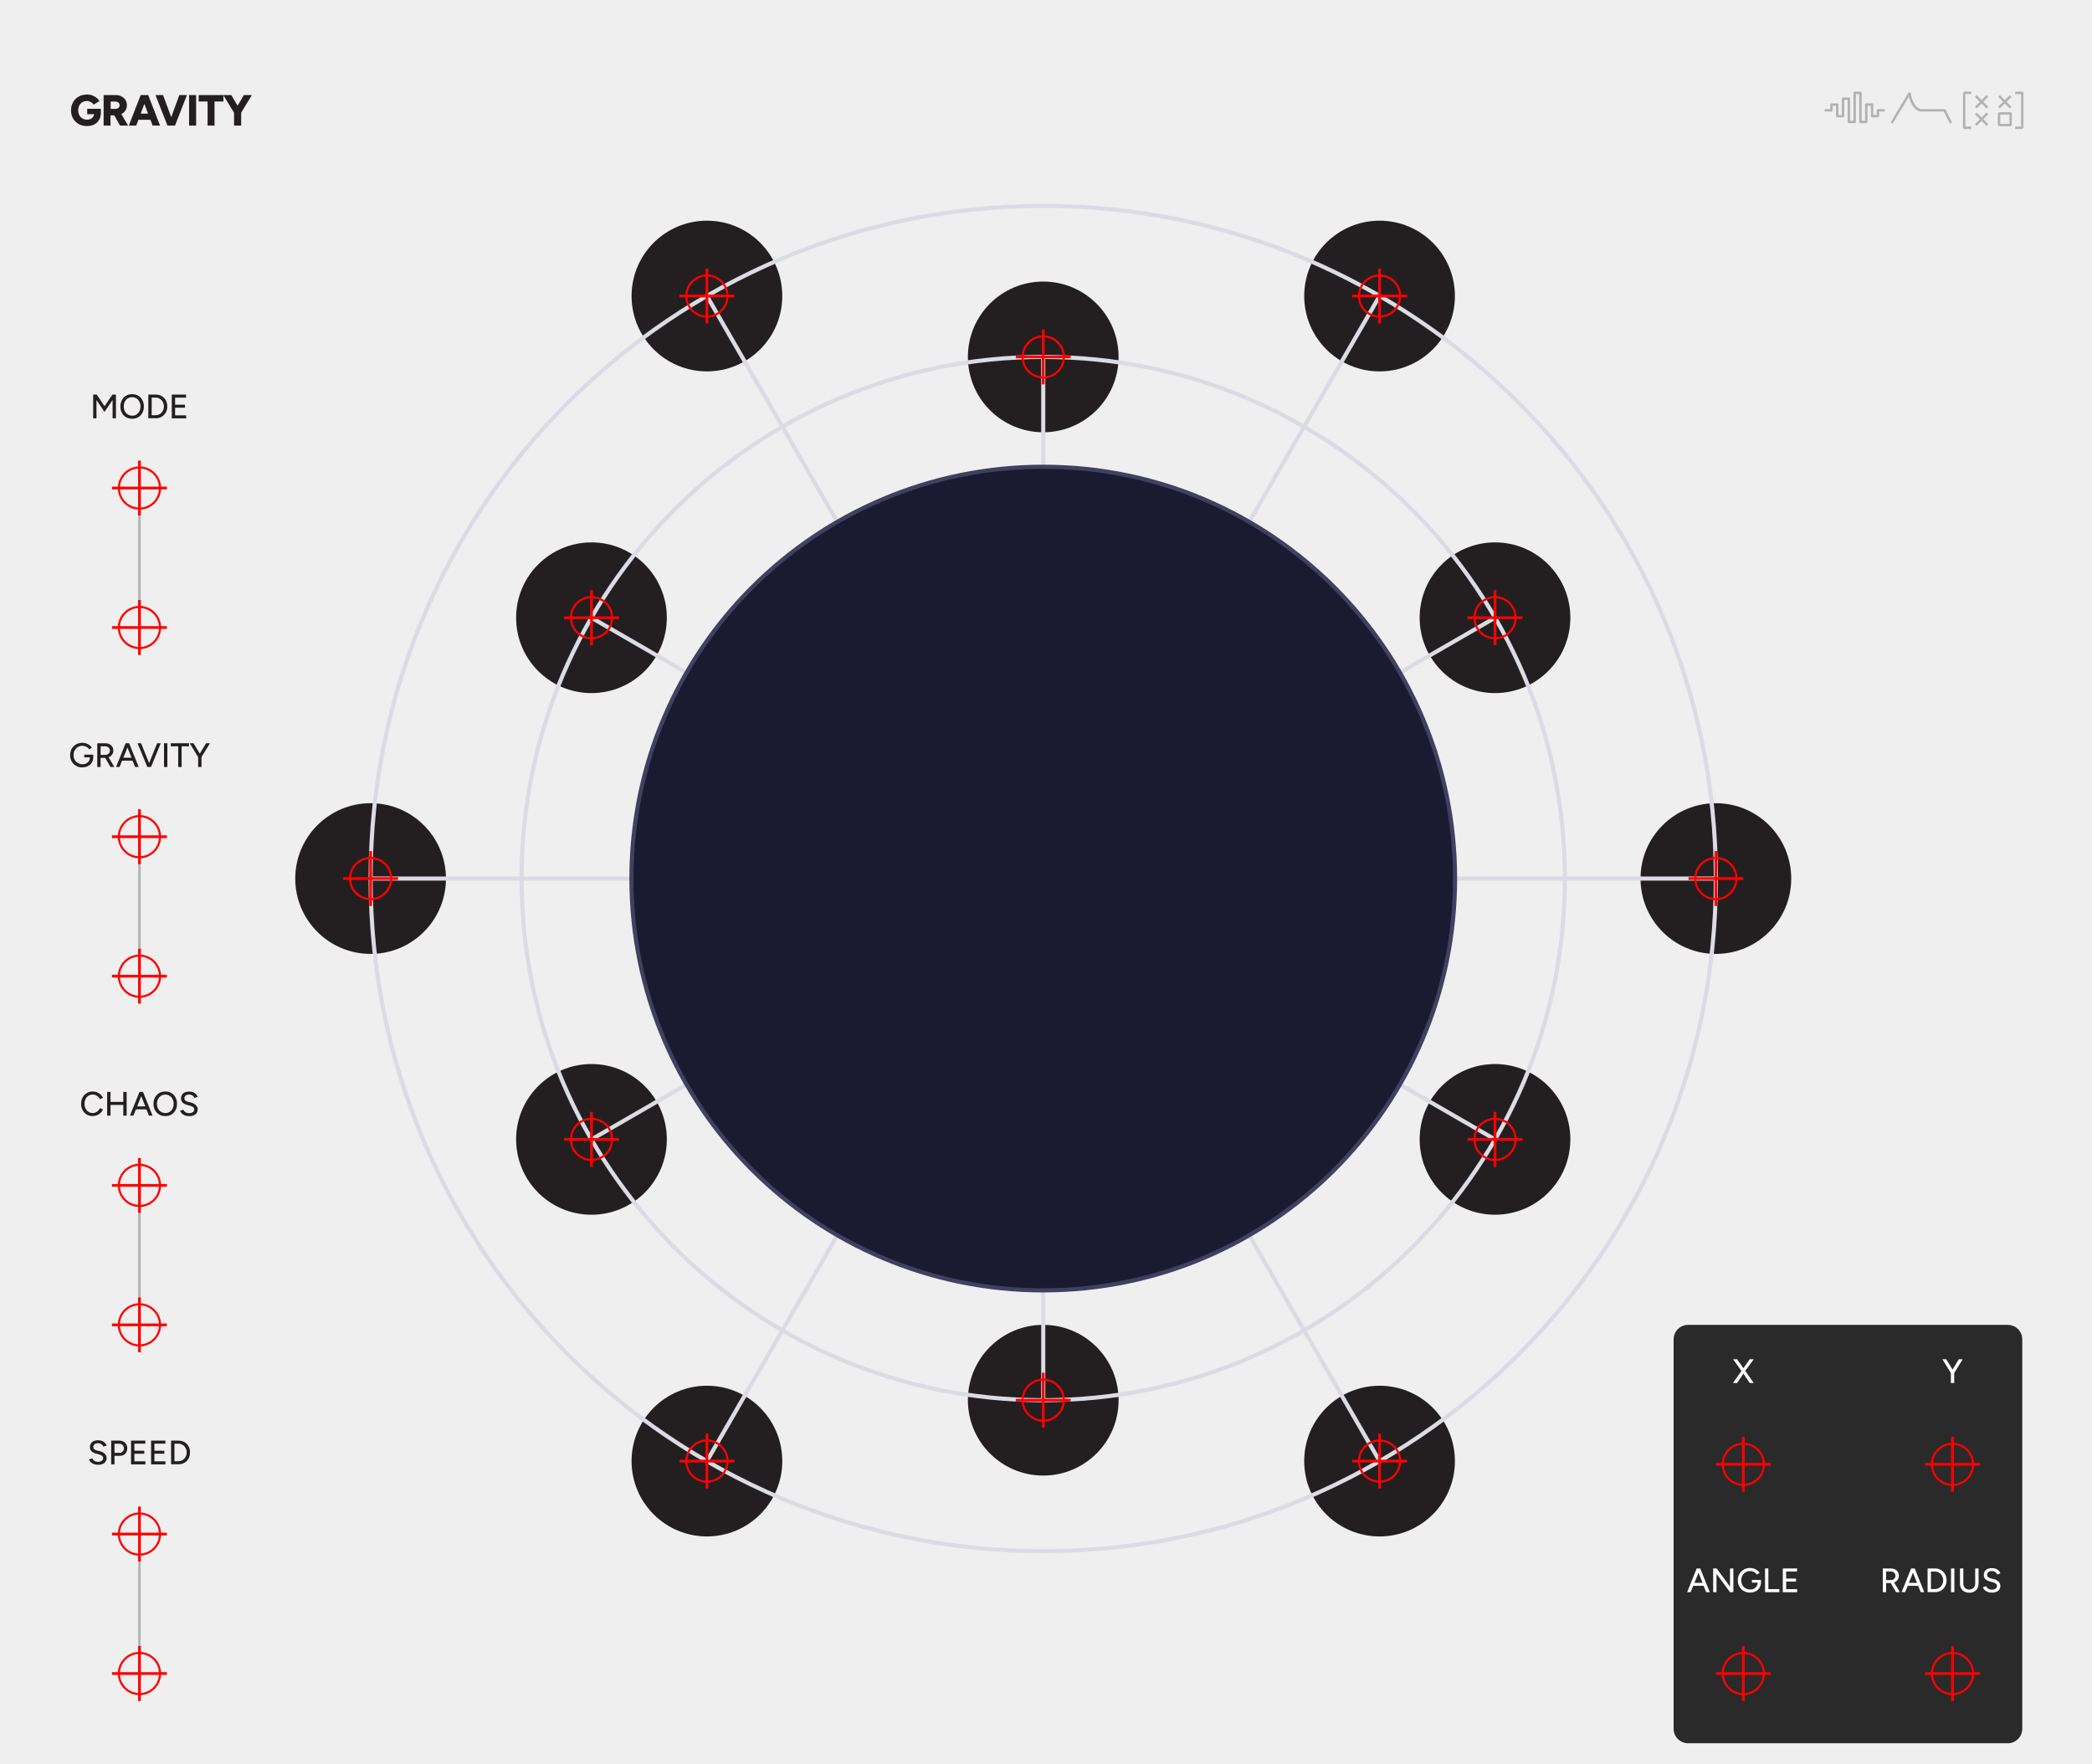
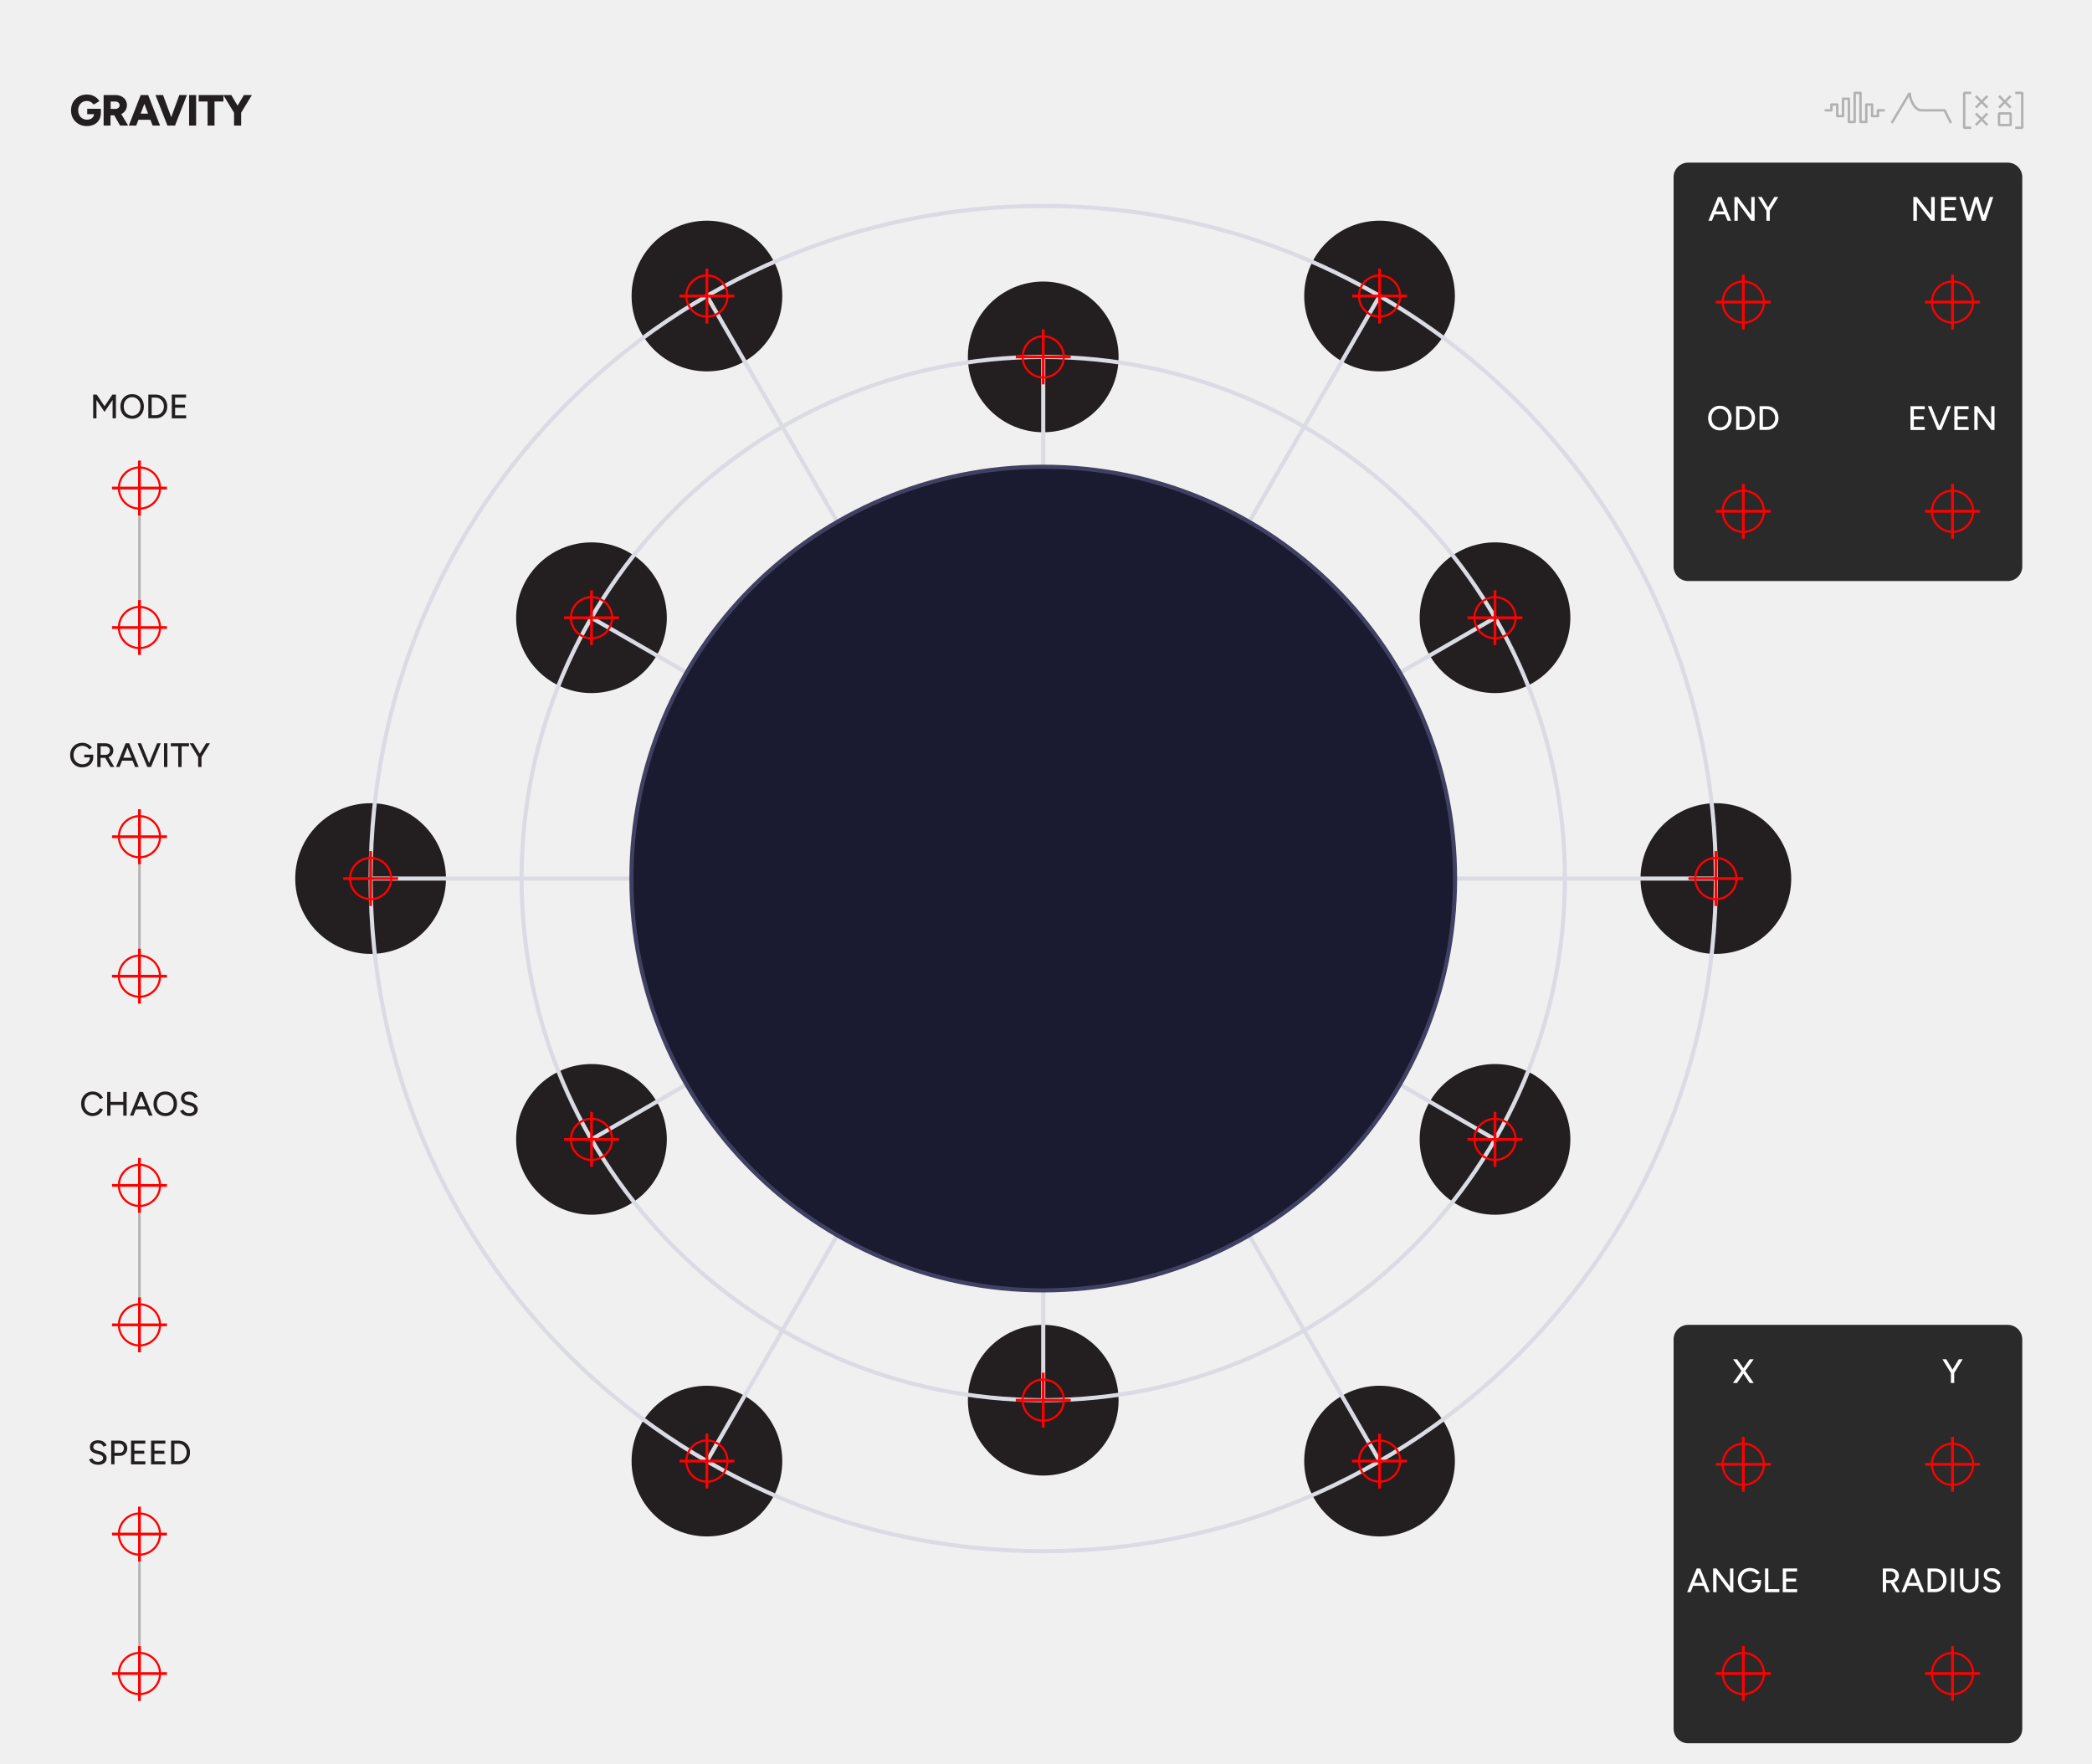
<svg xmlns="http://www.w3.org/2000/svg" width="152.4mm" height="128.5mm" viewBox="0 0 432 364.25">
-   <g id="Background">
-     <g id="Background-2" data-name="Background">
-       <rect y="0" width="432" height="364.25" fill="#efefef" />
-     </g>
-   </g>
  <g id="UI">
    <g>
      <path id="path12" d="M376.99,22.78h1.2v-1.2h1.2v2.4h1.2v-3.6h1.2v4.8h1.2v-6h1.2v6h1.2v-3.6h1.2v2.4h1.2v-1.2h1.2" fill="none" stroke="#b2b2b2" stroke-linecap="round" stroke-linejoin="round" stroke-width=".5" />
      <path id="path13" d="M390.76,25.18l3.6-6c0,1.31,1.01,3.6,2.4,3.6h4.8l1.2,2.4" fill="none" stroke="#b2b2b2" stroke-linecap="square" stroke-linejoin="bevel" stroke-width=".5" />
      <path id="path17" d="M406.8,19.18h-1.2v7.2h1.2" fill="none" stroke="#b2b2b2" stroke-linecap="square" stroke-linejoin="bevel" stroke-width=".5" />
      <path id="path18" d="M416.4,19.18h1.2v7.2h-1.2" fill="none" stroke="#b2b2b2" stroke-linecap="square" stroke-linejoin="bevel" stroke-width=".5" />
      <path id="path21" d="M408,19.82l2.4,2.4" fill="none" stroke="#b2b2b2" stroke-linejoin="bevel" stroke-width=".5" />
      <path id="path22" d="M410.4,19.82l-2.4,2.4" fill="none" stroke="#b2b2b2" stroke-linejoin="bevel" stroke-width=".5" />
      <path id="path23-5" d="M408,23.42l2.4,2.4" fill="none" stroke="#b2b2b2" stroke-linejoin="bevel" stroke-width=".5" />
      <path id="path24" d="M408,25.82l2.4-2.4" fill="none" stroke="#b2b2b2" stroke-linejoin="bevel" stroke-width=".5" />
      <path id="path25-3" d="M412.8,19.82l2.4,2.4" fill="none" stroke="#b2b2b2" stroke-linejoin="bevel" stroke-width=".5" />
      <path id="path26-7" d="M415.2,19.82l-2.4,2.4" fill="none" stroke="#b2b2b2" stroke-linejoin="bevel" stroke-width=".5" />
      <rect id="rect26" x="412.8" y="23.42" width="2.4" height="2.4" fill="none" stroke="#b2b2b2" stroke-linejoin="bevel" stroke-width=".5" />
    </g>
  </g>
  <g id="Text">
    <g>
      <rect x="14.4" y="16.78" width="43.2" height="12" fill="none" />
      <path d="M17.97,26.04c-.65,0-1.22-.14-1.71-.42s-.88-.66-1.17-1.15c-.28-.49-.42-1.05-.42-1.69s.14-1.2.42-1.69c.28-.49.67-.87,1.17-1.15.5-.28,1.07-.42,1.71-.42.4,0,.77.06,1.09.18.33.12.61.28.86.48.25.2.45.44.61.7l-1.2.72c-.09-.14-.21-.27-.36-.39-.15-.11-.31-.2-.48-.27-.17-.06-.35-.09-.53-.09-.35,0-.67.08-.94.24-.27.16-.49.39-.64.68-.16.29-.23.62-.23,1s.08.71.23,1c.15.29.37.52.65.69s.61.25.98.25c.26,0,.49-.05.7-.14.21-.1.38-.23.5-.4s.2-.37.22-.59h-1.42v-1.12h2.82v.86c-.01.59-.14,1.08-.4,1.49s-.59.71-1.01.91-.91.31-1.45.31Z" fill="#231f20" />
      <path d="M21.4,25.93v-6.3h2.47c.46,0,.86.09,1.21.27.35.18.63.42.83.74.2.32.3.68.3,1.08s-.11.78-.32,1.1-.5.57-.85.73l1.42,2.38h-1.66l-1.21-2.12h-.77v2.12h-1.45ZM22.85,22.49h.98c.17,0,.32-.03.45-.1s.24-.16.31-.27.11-.25.11-.39c0-.22-.08-.41-.25-.55-.17-.14-.38-.22-.65-.22h-.95v1.53Z" fill="#231f20" />
      <path d="M26.6,25.93l2.45-6.3h1.55l2.45,6.3h-1.53l-.46-1.2h-2.47l-.46,1.2h-1.53ZM29.05,23.46h1.52l-.76-2.02-.76,2.02Z" fill="#231f20" />
      <path d="M34.58,25.93l-2.47-6.3h1.56l1.69,4.56,1.67-4.56h1.57l-2.46,6.3h-1.57Z" fill="#231f20" />
      <path d="M39.05,25.93v-6.3h1.45v6.3h-1.45Z" fill="#231f20" />
      <path d="M42.87,25.93v-4.97h-1.84v-1.33h5.11v1.33h-1.84v4.97h-1.44Z" fill="#231f20" />
      <path d="M48.33,25.93v-2.66l-2.22-3.64h1.65l1.3,2.19,1.3-2.19h1.65l-2.21,3.63v2.67h-1.45Z" fill="#231f20" />
    </g>
  </g>
  <g id="Layer_8" data-name="Layer 8">
    <g isolation="isolate">
      <g>
        <path d="M19.24,86.38v-4.9h.73l1.62,2.4,1.62-2.4h.73v4.9h-.69v-3.79l-1.67,2.46-1.66-2.45v3.79h-.69Z" fill="#231f20" />
        <path d="M27.3,86.47c-.48,0-.9-.11-1.27-.32-.37-.21-.66-.51-.86-.9-.21-.38-.31-.82-.31-1.31s.1-.94.31-1.32c.21-.38.49-.68.86-.9.36-.22.78-.33,1.26-.33s.9.11,1.26.33c.36.22.65.52.85.9.21.38.31.82.31,1.31s-.1.93-.31,1.32c-.21.38-.49.68-.85.9-.36.21-.78.32-1.25.32ZM27.31,85.84c.33,0,.62-.08.88-.25.26-.16.46-.39.6-.67s.22-.61.22-.99-.07-.7-.22-.98c-.15-.29-.35-.51-.61-.68-.26-.16-.56-.25-.89-.25s-.63.08-.9.25c-.26.16-.47.39-.61.68-.15.29-.22.62-.22.98s.07.7.22.99.36.51.62.67c.26.16.57.25.91.25Z" fill="#231f20" />
        <path d="M30.63,86.38v-4.9h1.51c.47,0,.88.1,1.24.31.36.21.65.5.85.86s.31.79.31,1.27-.1.9-.31,1.27-.49.66-.85.87c-.36.21-.78.31-1.24.31h-1.51ZM31.32,85.74h.83c.24,0,.46-.05.67-.14.21-.09.39-.22.54-.39.16-.17.28-.36.36-.58.09-.22.13-.46.13-.71s-.04-.49-.13-.71c-.09-.22-.21-.41-.36-.58-.16-.17-.34-.29-.54-.39-.21-.09-.43-.14-.67-.14h-.83v3.61Z" fill="#231f20" />
        <path d="M35.47,86.38v-4.9h2.95v.63h-2.26v1.46h2.04v.62h-2.04v1.57h2.28v.63h-2.96Z" fill="#231f20" />
      </g>
    </g>
    <g isolation="isolate">
      <g>
        <path d="M17.03,158.47c-.5,0-.93-.11-1.32-.33-.38-.22-.69-.52-.9-.9-.22-.38-.33-.82-.33-1.31s.11-.94.33-1.32c.22-.38.52-.68.9-.9.39-.22.83-.33,1.32-.33.27,0,.53.04.78.13.25.09.48.21.68.36.2.15.37.33.49.52l-.55.36c-.09-.15-.21-.27-.36-.39-.15-.11-.31-.2-.49-.26s-.36-.09-.54-.09c-.36,0-.68.08-.96.25-.28.16-.5.39-.65.67-.16.28-.24.62-.24.99s.08.7.23.98.38.51.66.67c.28.16.61.25.97.25.29,0,.55-.06.78-.18.23-.12.41-.28.54-.5.13-.21.2-.46.21-.74h-1.18v-.57h1.86v.5c0,.42-.1.8-.29,1.11-.19.32-.45.56-.78.74-.33.18-.71.26-1.14.26Z" fill="#231f20" />
        <path d="M20.09,158.38v-4.9h1.65c.33,0,.61.06.86.19s.45.31.59.53c.14.23.21.49.21.79,0,.32-.09.6-.27.85-.18.24-.42.42-.71.53l1.18,2.01h-.78l-1.09-1.88h-.96v1.88h-.69ZM20.78,155.88h1.03c.17,0,.32-.04.45-.12s.24-.18.32-.31c.08-.13.12-.28.12-.45,0-.26-.09-.47-.27-.64-.18-.16-.42-.25-.71-.25h-.94v1.76Z" fill="#231f20" />
        <path d="M23.97,158.38l1.97-4.9h.73l1.97,4.9h-.74l-.53-1.31h-2.16l-.53,1.31h-.74ZM25.47,156.46h1.69l-.84-2.11-.85,2.11Z" fill="#231f20" />
        <path d="M30.42,158.38l-2.01-4.9h.73l1.65,4.1,1.66-4.1h.74l-2.01,4.9h-.76Z" fill="#231f20" />
        <path d="M33.87,158.38v-4.9h.69v4.9h-.69Z" fill="#231f20" />
        <path d="M36.8,158.38v-4.27h-1.53v-.63h3.76v.63h-1.53v4.27h-.69Z" fill="#231f20" />
        <path d="M40.92,158.38v-2.05l-1.75-2.85h.79l1.3,2.14,1.3-2.14h.8l-1.75,2.84v2.06h-.69Z" fill="#231f20" />
      </g>
    </g>
    <g isolation="isolate">
      <g>
        <path d="M19.16,230.47c-.47,0-.88-.11-1.25-.33-.36-.22-.65-.52-.85-.9-.21-.38-.31-.82-.31-1.31s.1-.93.31-1.31c.21-.38.49-.68.85-.9s.77-.33,1.24-.33c.3,0,.59.05.87.16s.52.26.74.46.38.42.5.68l-.62.28c-.09-.19-.21-.36-.36-.5-.15-.14-.33-.25-.52-.33-.19-.08-.4-.12-.61-.12-.33,0-.62.08-.88.25-.26.16-.46.39-.6.67-.14.28-.22.61-.22.99s.07.71.22.99c.15.29.35.51.61.68.26.16.55.24.88.24.21,0,.42-.04.61-.13.19-.09.36-.21.51-.36s.27-.33.37-.52l.62.27c-.12.27-.28.5-.5.71-.21.21-.46.37-.74.48-.28.11-.57.17-.88.17Z" fill="#231f20" />
        <path d="M22.13,230.38v-4.9h.69v2.06h2.64v-2.06h.69v4.9h-.69v-2.21h-2.64v2.21h-.69Z" fill="#231f20" />
        <path d="M26.83,230.38l1.97-4.9h.73l1.97,4.9h-.74l-.53-1.31h-2.16l-.53,1.31h-.74ZM28.32,228.46h1.69l-.84-2.11-.85,2.11Z" fill="#231f20" />
        <path d="M34.15,230.47c-.48,0-.9-.11-1.27-.32-.37-.21-.66-.51-.87-.9-.21-.38-.31-.82-.31-1.31s.1-.94.31-1.32c.21-.38.49-.68.86-.9.36-.22.78-.33,1.26-.33s.9.11,1.26.33.65.52.85.9c.21.38.31.82.31,1.31s-.1.93-.31,1.32c-.21.38-.49.68-.85.9-.36.21-.78.32-1.25.32ZM34.16,229.84c.33,0,.63-.08.88-.25.26-.16.46-.39.6-.67.14-.28.22-.61.22-.99s-.07-.7-.22-.98c-.15-.29-.35-.51-.61-.67-.26-.16-.56-.25-.89-.25s-.63.08-.9.25c-.26.16-.46.39-.61.67-.15.29-.22.62-.22.98s.08.7.22.99c.15.29.36.51.62.67.26.16.57.25.91.25Z" fill="#231f20" />
        <path d="M39.07,230.47c-.26,0-.5-.03-.71-.09-.21-.06-.4-.14-.55-.25-.16-.11-.29-.22-.39-.35-.1-.13-.17-.27-.22-.41l.67-.22c.07.19.2.36.4.5.2.14.44.21.72.22.34,0,.62-.07.82-.21s.3-.32.3-.55c0-.21-.09-.38-.26-.51-.17-.13-.4-.23-.69-.3l-.57-.15c-.22-.06-.43-.15-.61-.26s-.33-.25-.44-.43-.16-.38-.16-.62c0-.45.15-.8.44-1.05s.71-.38,1.26-.38c.32,0,.59.05.83.15s.43.23.58.4.26.34.33.54l-.67.22c-.08-.21-.21-.38-.41-.51-.19-.13-.43-.19-.71-.19-.29,0-.53.07-.7.21-.17.14-.25.33-.25.57,0,.21.07.36.2.47s.31.19.54.25l.57.14c.46.11.81.3,1.06.56.25.26.38.54.38.85,0,.27-.07.51-.2.72-.13.21-.33.38-.59.5-.26.12-.58.19-.96.19Z" fill="#231f20" />
      </g>
    </g>
    <g isolation="isolate">
      <g>
        <path d="M20.26,302.47c-.26,0-.5-.03-.71-.09-.21-.06-.4-.14-.55-.25-.16-.1-.29-.22-.39-.35s-.17-.27-.22-.41l.67-.22c.07.19.2.36.4.5.2.14.44.21.72.22.34,0,.62-.07.82-.21s.3-.32.3-.55c0-.21-.09-.38-.26-.51-.17-.13-.4-.23-.69-.3l-.57-.15c-.22-.06-.43-.15-.61-.26-.18-.11-.33-.25-.44-.43-.11-.17-.16-.38-.16-.62,0-.45.15-.8.44-1.05s.71-.38,1.26-.38c.32,0,.59.05.83.15.23.1.43.23.58.4.15.16.26.34.33.54l-.67.22c-.08-.21-.21-.38-.41-.51s-.43-.19-.71-.19c-.29,0-.53.07-.7.21-.17.14-.25.33-.25.57,0,.21.07.36.2.47.13.11.31.19.54.25l.57.14c.46.11.81.3,1.06.56.25.26.38.54.38.85,0,.27-.07.5-.2.72s-.33.38-.59.5-.58.19-.96.19Z" fill="#231f20" />
        <path d="M22.96,302.38v-4.9h1.65c.33,0,.62.07.87.2.25.13.45.32.59.56.14.24.21.51.21.82s-.07.57-.2.81c-.13.24-.31.43-.54.56-.23.14-.5.2-.79.2h-1.1v1.75h-.69ZM23.64,300h1.09c.25,0,.45-.09.61-.26.16-.17.24-.4.24-.68s-.09-.51-.28-.68c-.18-.17-.42-.26-.7-.26h-.96v1.88Z" fill="#231f20" />
        <path d="M27.06,302.38v-4.9h2.95v.63h-2.26v1.46h2.04v.62h-2.04v1.57h2.27v.63h-2.96Z" fill="#231f20" />
        <path d="M31.2,302.38v-4.9h2.95v.63h-2.26v1.46h2.04v.62h-2.04v1.57h2.27v.63h-2.96Z" fill="#231f20" />
        <path d="M35.33,302.38v-4.9h1.51c.47,0,.88.1,1.24.31.36.21.64.5.85.86.21.37.31.79.31,1.27s-.1.9-.31,1.27c-.21.37-.49.66-.85.87-.36.21-.78.31-1.24.31h-1.51ZM36.02,301.74h.83c.24,0,.46-.04.67-.14.21-.09.39-.22.54-.39.16-.17.28-.36.36-.58.09-.22.13-.46.13-.71s-.04-.49-.13-.71c-.09-.22-.21-.41-.36-.58s-.34-.29-.54-.38c-.21-.09-.43-.14-.67-.14h-.83v3.61Z" fill="#231f20" />
      </g>
    </g>
    <line x1="28.8" y1="98.77" x2="28.8" y2="127.57" fill="none" stroke="#b2b2b2" stroke-miterlimit="11.34" stroke-width=".5" />
    <line x1="28.8" y1="171.27" x2="28.8" y2="200.07" fill="none" stroke="#b2b2b2" stroke-miterlimit="11.34" stroke-width=".5" />
    <line x1="28.8" y1="244.78" x2="28.8" y2="273.58" fill="none" stroke="#b2b2b2" stroke-miterlimit="11.34" stroke-width=".5" />
    <line x1="28.8" y1="317.27" x2="28.8" y2="346.07" fill="none" stroke="#b2b2b2" stroke-miterlimit="11.34" stroke-width=".5" />
    <rect x="345.6" y="273.58" width="72" height="86.4" rx="3" ry="3" fill="#2a2a2a" />
    <g isolation="isolate">
      <g>
        <path d="M388.8,328.78v-4.9h1.65c.33,0,.62.06.87.19.25.13.45.31.59.53.14.23.21.49.21.79,0,.32-.09.6-.27.85-.18.24-.42.42-.71.53l1.18,2.01h-.78l-1.09-1.88h-.96v1.88h-.69ZM389.49,326.28h1.03c.17,0,.32-.04.45-.12s.24-.18.32-.32c.08-.13.12-.28.12-.45,0-.26-.09-.47-.27-.64-.18-.16-.42-.25-.71-.25h-.95v1.76Z" fill="#fff" />
        <path d="M392.68,328.78l1.97-4.9h.74l1.97,4.9h-.73l-.53-1.31h-2.16l-.53,1.31h-.73ZM394.18,326.86h1.69l-.84-2.11-.85,2.11Z" fill="#fff" />
        <path d="M398.05,328.78v-4.9h1.51c.47,0,.88.1,1.24.31.36.21.65.5.85.86.21.37.31.79.31,1.27s-.1.9-.31,1.27c-.21.37-.49.66-.85.87-.36.21-.78.31-1.24.31h-1.51ZM398.74,328.14h.83c.24,0,.46-.05.67-.14s.39-.22.54-.38c.16-.17.28-.36.36-.58.09-.22.13-.46.13-.71s-.04-.49-.13-.71c-.09-.22-.21-.41-.36-.58-.16-.17-.34-.29-.54-.38s-.43-.14-.67-.14h-.83v3.61Z" fill="#fff" />
        <path d="M402.89,328.78v-4.9h.69v4.9h-.69Z" fill="#fff" />
        <path d="M406.65,328.89c-.38,0-.71-.08-1-.23s-.51-.38-.67-.66c-.16-.28-.24-.61-.24-.98v-3.14h.69v3.14c0,.24.05.46.16.64.1.19.25.33.43.43s.4.15.64.15.46-.05.64-.15c.19-.1.33-.25.43-.43.1-.19.15-.4.15-.64v-3.14h.69v3.14c0,.37-.08.69-.24.98s-.39.5-.68.66c-.29.16-.63.23-1.02.23Z" fill="#fff" />
        <path d="M411.34,328.87c-.26,0-.5-.03-.71-.09-.21-.06-.4-.14-.55-.25-.16-.11-.29-.22-.39-.35-.1-.13-.18-.27-.22-.41l.67-.22c.07.19.2.36.4.5.2.14.44.21.72.22.35,0,.62-.07.82-.21s.3-.32.3-.55c0-.21-.09-.38-.26-.51-.17-.13-.4-.23-.69-.3l-.57-.15c-.22-.06-.43-.15-.61-.26-.18-.11-.33-.25-.44-.43s-.16-.38-.16-.62c0-.45.15-.8.44-1.05.29-.25.71-.38,1.26-.38.32,0,.59.05.83.15s.43.23.58.4c.15.16.26.34.33.54l-.67.22c-.08-.21-.21-.38-.41-.51-.19-.13-.43-.19-.71-.19s-.53.07-.7.21c-.17.14-.26.33-.26.57,0,.21.07.36.2.47.13.11.31.19.54.25l.57.14c.46.11.81.3,1.06.56.25.26.37.54.37.85,0,.27-.07.51-.2.72-.13.21-.33.38-.59.5-.26.12-.58.19-.96.19Z" fill="#fff" />
      </g>
    </g>
    <g isolation="isolate">
      <g>
        <path d="M348.4,328.78l1.97-4.9h.73l1.97,4.9h-.74l-.53-1.31h-2.16l-.53,1.31h-.74ZM349.9,326.86h1.69l-.84-2.11-.85,2.11Z" fill="#fff" />
        <path d="M353.77,328.78v-4.9h.71l2.77,3.75v-3.75h.69v4.9h-.69l-2.79-3.79v3.79h-.69Z" fill="#fff" />
        <path d="M361.41,328.87c-.5,0-.93-.11-1.32-.33-.38-.22-.69-.52-.9-.9s-.33-.82-.33-1.31.11-.94.33-1.32.52-.68.9-.9c.39-.22.83-.33,1.32-.33.27,0,.53.04.78.13.25.09.48.21.68.36.2.15.37.33.49.52l-.55.36c-.09-.14-.21-.27-.36-.38s-.31-.2-.49-.26c-.18-.06-.36-.09-.54-.09-.36,0-.68.08-.96.25s-.5.39-.65.67c-.16.29-.24.62-.24.99s.08.7.23.98c.16.28.38.51.66.67s.61.25.97.25c.29,0,.55-.06.78-.18.23-.12.41-.29.54-.5s.2-.46.21-.74h-1.18v-.57h1.86v.5c0,.42-.1.8-.29,1.11-.19.32-.45.56-.78.74s-.71.26-1.14.26Z" fill="#fff" />
        <path d="M364.48,328.78v-4.9h.69v4.27h2.27v.63h-2.96Z" fill="#fff" />
        <path d="M368.15,328.78v-4.9h2.95v.63h-2.26v1.46h2.04v.62h-2.04v1.57h2.27v.63h-2.96Z" fill="#fff" />
      </g>
    </g>
    <g isolation="isolate">
      <path d="M402.86,285.58v-2.05l-1.75-2.85h.79l1.3,2.14,1.3-2.14h.8l-1.75,2.84v2.06h-.69Z" fill="#fff" />
    </g>
    <g isolation="isolate">
      <path d="M357.86,285.58l1.76-2.49-1.74-2.41h.83l1.31,1.86,1.29-1.86h.83l-1.74,2.41,1.75,2.49h-.84l-1.29-1.93-1.31,1.93h-.84Z" fill="#fff" />
+     </g>
+     <rect x="345.6" y="33.58" width="72" height="86.4" rx="3" ry="3" fill="#2a2a2a" />
+     <g isolation="isolate">
+       <g>
+         <path d="M394.52,88.78v-4.9h2.95v.63h-2.26v1.46h2.04v.62h-2.04v1.57h2.27v.63h-2.96Z" fill="#fff" />
+         <path d="M400.11,88.78l-2.01-4.9h.73l1.65,4.1,1.66-4.1h.74l-2.01,4.9h-.76Z" fill="#fff" />
+         <path d="M403.57,88.78v-4.9h2.95v.63h-2.26v1.46h2.04v.62h-2.04v1.57h2.27v.63h-2.96Z" fill="#fff" />
+         <path d="M407.7,88.78v-4.9h.71l2.77,3.75v-3.75h.69v4.9h-.69l-2.79-3.79v3.79h-.69Z" fill="#fff" />
+       </g>
+     </g>
+     <g isolation="isolate">
+       <g>
+         <path d="M355.18,88.87c-.48,0-.9-.11-1.27-.32-.37-.21-.66-.51-.87-.9-.21-.38-.31-.82-.31-1.31s.1-.94.31-1.32c.21-.38.49-.68.86-.9.36-.22.78-.33,1.26-.33s.9.11,1.26.33c.36.22.65.52.85.9.21.38.31.82.31,1.31s-.1.93-.31,1.32c-.21.38-.49.68-.85.9-.36.21-.78.32-1.25.32ZM355.19,88.24c.33,0,.63-.08.88-.25.26-.16.46-.39.6-.67s.22-.61.22-.99-.07-.7-.22-.98c-.15-.29-.35-.51-.61-.68-.26-.16-.56-.25-.89-.25s-.63.08-.9.25c-.26.16-.46.39-.61.68-.15.29-.22.62-.22.98s.08.7.22.99.36.51.62.67c.26.16.57.25.91.25Z" fill="#fff" />
+         <path d="M358.51,88.78v-4.9h1.51c.47,0,.88.1,1.24.31.36.21.64.5.85.86.21.37.31.79.31,1.27s-.1.9-.31,1.27c-.21.37-.49.66-.85.87-.36.21-.78.31-1.24.31h-1.51ZM359.2,88.14h.83c.24,0,.46-.05.67-.14.21-.09.39-.22.54-.39s.28-.36.36-.58c.09-.22.13-.46.13-.71s-.04-.49-.13-.71c-.09-.22-.21-.41-.36-.58s-.34-.29-.54-.39c-.21-.09-.43-.14-.67-.14h-.83v3.61Z" fill="#fff" />
+         <path d="M363.35,88.78v-4.9h1.51c.47,0,.88.1,1.24.31.36.21.64.5.85.86.21.37.31.79.31,1.27s-.1.9-.31,1.27c-.21.37-.49.66-.85.87-.36.21-.78.31-1.24.31h-1.51ZM364.04,88.14h.83c.24,0,.46-.05.67-.14.21-.09.39-.22.54-.39s.28-.36.36-.58c.09-.22.13-.46.13-.71s-.04-.49-.13-.71c-.09-.22-.21-.41-.36-.58s-.34-.29-.54-.39c-.21-.09-.43-.14-.67-.14h-.83v3.61Z" fill="#fff" />
+       </g>
+     </g>
+     <g isolation="isolate">
+       <g>
+         <path d="M395.11,45.58v-4.9h.75l2.93,3.75v-3.75h.73v4.9h-.73l-2.95-3.79v3.79h-.72Z" fill="#fff" />
+         <path d="M400.84,45.58v-4.9h3.11v.63h-2.39v1.46h2.15v.62h-2.15v1.57h2.4v.63h-3.13Z" fill="#fff" />
+         <path d="M406.18,45.58l-1.57-4.9h.74l1.22,3.84,1.18-3.84h.73l1.16,3.81,1.24-3.81h.73l-1.59,4.9h-.78l-1.14-3.79-1.16,3.79h-.78Z" fill="#fff" />
+       </g>
+     </g>
+     <g isolation="isolate">
+       <g>
+         <path d="M352.79,45.58l1.97-4.9h.74l1.97,4.9h-.73l-.53-1.31h-2.16l-.53,1.31h-.73ZM354.29,43.66h1.69l-.84-2.11-.85,2.11Z" fill="#fff" />
+         <path d="M358.16,45.58v-4.9h.71l2.77,3.75v-3.75h.69v4.9h-.69l-2.79-3.79v3.79h-.69Z" fill="#fff" />
+         <path d="M364.77,45.58v-2.05l-1.75-2.85h.79l1.3,2.14,1.3-2.14h.8l-1.75,2.84v2.06h-.69Z" fill="#fff" />
+       </g>
    </g>
    <circle cx="215.43" cy="289.14" r="15.56" fill="#231f20" />
    <line x1="215.43" y1="181.42" x2="215.43" y2="289.13" fill="none" stroke="#dbdbe4" stroke-width=".85" />
    <circle cx="308.72" cy="235.28" r="15.56" fill="#231f20" />
    <line x1="215.43" y1="181.42" x2="308.71" y2="235.28" fill="none" stroke="#dbdbe4" stroke-width=".85" />
    <circle cx="308.72" cy="127.56" r="15.56" fill="#231f20" />
    <line x1="215.43" y1="181.42" x2="308.71" y2="127.57" fill="none" stroke="#dbdbe4" stroke-width=".85" />
    <circle cx="215.43" cy="73.7" r="15.56" fill="#231f20" />
    <circle cx="145.98" cy="61.13" r="15.56" fill="#231f20" />
    <line x1="215.43" y1="181.42" x2="215.43" y2="73.71" fill="none" stroke="#dbdbe4" stroke-width=".85" />
    <circle cx="122.14" cy="127.56" r="15.56" fill="#231f20" />
    <line x1="215.43" y1="181.42" x2="122.15" y2="127.57" fill="none" stroke="#dbdbe4" stroke-width=".85" />
    <circle cx="122.14" cy="235.28" r="15.56" fill="#231f20" />
    <line x1="215.43" y1="181.42" x2="122.15" y2="235.28" fill="none" stroke="#dbdbe4" stroke-width=".85" />
    <line x1="215.43" y1="181.42" x2="145.98" y2="61.13" fill="none" stroke="#dbdbe4" stroke-width=".85" />
    <circle cx="76.53" cy="181.42" r="15.56" fill="#231f20" />
    <line x1="215.43" y1="181.42" x2="76.53" y2="181.42" fill="none" stroke="#dbdbe4" stroke-width=".85" />
    <circle cx="145.98" cy="301.71" r="15.56" fill="#231f20" />
    <line x1="215.43" y1="181.42" x2="145.98" y2="301.71" fill="none" stroke="#dbdbe4" stroke-width=".85" />
    <circle cx="284.88" cy="301.71" r="15.56" fill="#231f20" />
    <line x1="215.43" y1="181.42" x2="284.88" y2="301.71" fill="none" stroke="#dbdbe4" stroke-width=".85" />
    <circle cx="354.33" cy="181.42" r="15.56" fill="#231f20" />
    <line x1="215.43" y1="181.42" x2="354.33" y2="181.42" fill="none" stroke="#dbdbe4" stroke-width=".85" />
    <circle cx="284.88" cy="61.13" r="15.56" fill="#231f20" />
    <line x1="215.43" y1="181.42" x2="284.88" y2="61.13" fill="none" stroke="#dbdbe4" stroke-width=".85" />
  </g>
  <g id="Layer_10" data-name="Layer 10">
    <circle cx="215.43" cy="181.42" r="138.9" fill="none" stroke="#dbdbe4" stroke-width=".85" />
    <circle cx="215.43" cy="181.42" r="107.72" fill="none" stroke="#dbdbe4" stroke-width=".85" />
    <circle cx="215.43" cy="181.42" r="85.04" fill="#1a1a30" stroke="#404062" stroke-width=".85" />
    <g>
      <line x1="23.13" y1="100.78" x2="34.47" y2="100.78" fill="none" stroke="red" stroke-miterlimit="11.34" stroke-width=".57" />
      <line x1="28.8" y1="95.11" x2="28.8" y2="106.45" fill="none" stroke="red" stroke-miterlimit="11.34" stroke-width=".57" />
      <circle cx="28.8" cy="100.78" r="4.25" fill="none" stroke="red" stroke-miterlimit="11.34" stroke-width=".43" />
    </g>
    <g>
      <line x1="23.13" y1="129.58" x2="34.47" y2="129.58" fill="none" stroke="red" stroke-miterlimit="11.34" stroke-width=".57" />
      <line x1="28.8" y1="123.91" x2="28.8" y2="135.25" fill="none" stroke="red" stroke-miterlimit="11.34" stroke-width=".57" />
      <circle cx="28.8" cy="129.58" r="4.25" fill="none" stroke="red" stroke-miterlimit="11.34" stroke-width=".43" />
    </g>
    <g>
      <line x1="23.13" y1="172.78" x2="34.47" y2="172.78" fill="none" stroke="red" stroke-miterlimit="11.34" stroke-width=".57" />
      <line x1="28.8" y1="167.11" x2="28.8" y2="178.45" fill="none" stroke="red" stroke-miterlimit="11.34" stroke-width=".57" />
      <circle cx="28.8" cy="172.78" r="4.25" fill="none" stroke="red" stroke-miterlimit="11.34" stroke-width=".43" />
    </g>
    <g>
      <line x1="23.13" y1="201.58" x2="34.47" y2="201.58" fill="none" stroke="red" stroke-miterlimit="11.34" stroke-width=".57" />
      <line x1="28.8" y1="195.91" x2="28.8" y2="207.25" fill="none" stroke="red" stroke-miterlimit="11.34" stroke-width=".57" />
      <circle cx="28.8" cy="201.58" r="4.25" fill="none" stroke="red" stroke-miterlimit="11.34" stroke-width=".43" />
    </g>
    <g>
      <line x1="23.13" y1="244.78" x2="34.47" y2="244.78" fill="none" stroke="red" stroke-miterlimit="11.34" stroke-width=".57" />
      <line x1="28.8" y1="239.11" x2="28.8" y2="250.45" fill="none" stroke="red" stroke-miterlimit="11.34" stroke-width=".57" />
      <circle cx="28.8" cy="244.78" r="4.25" fill="none" stroke="red" stroke-miterlimit="11.34" stroke-width=".43" />
    </g>
    <g>
      <line x1="23.13" y1="273.58" x2="34.47" y2="273.58" fill="none" stroke="red" stroke-miterlimit="11.34" stroke-width=".57" />
      <line x1="28.8" y1="267.91" x2="28.8" y2="279.25" fill="none" stroke="red" stroke-miterlimit="11.34" stroke-width=".57" />
      <circle cx="28.8" cy="273.58" r="4.25" fill="none" stroke="red" stroke-miterlimit="11.34" stroke-width=".43" />
    </g>
    <g>
      <line x1="23.13" y1="316.78" x2="34.47" y2="316.78" fill="none" stroke="red" stroke-miterlimit="11.34" stroke-width=".57" />
      <line x1="28.8" y1="311.11" x2="28.8" y2="322.45" fill="none" stroke="red" stroke-miterlimit="11.34" stroke-width=".57" />
      <circle cx="28.8" cy="316.78" r="4.25" fill="none" stroke="red" stroke-miterlimit="11.34" stroke-width=".43" />
    </g>
    <g>
      <line x1="23.13" y1="345.58" x2="34.47" y2="345.58" fill="none" stroke="red" stroke-miterlimit="11.34" stroke-width=".57" />
      <line x1="28.8" y1="339.91" x2="28.8" y2="351.25" fill="none" stroke="red" stroke-miterlimit="11.34" stroke-width=".57" />
      <circle cx="28.8" cy="345.58" r="4.25" fill="none" stroke="red" stroke-miterlimit="11.34" stroke-width=".43" />
    </g>
    <g>
      <line x1="397.53" y1="345.58" x2="408.87" y2="345.58" fill="none" stroke="red" stroke-miterlimit="11.34" stroke-width=".57" />
      <line x1="403.2" y1="339.91" x2="403.2" y2="351.25" fill="none" stroke="red" stroke-miterlimit="11.34" stroke-width=".57" />
      <circle cx="403.2" cy="345.58" r="4.25" fill="none" stroke="red" stroke-miterlimit="11.34" stroke-width=".43" />
    </g>
    <g>
      <line x1="354.33" y1="345.58" x2="365.67" y2="345.58" fill="none" stroke="red" stroke-miterlimit="11.34" stroke-width=".57" />
      <line x1="360" y1="339.91" x2="360" y2="351.25" fill="none" stroke="red" stroke-miterlimit="11.34" stroke-width=".57" />
      <circle cx="360" cy="345.58" r="4.25" fill="none" stroke="red" stroke-miterlimit="11.34" stroke-width=".43" />
    </g>
    <g>
      <line x1="397.53" y1="302.38" x2="408.87" y2="302.38" fill="none" stroke="red" stroke-miterlimit="11.34" stroke-width=".57" />
      <line x1="403.2" y1="296.71" x2="403.2" y2="308.05" fill="none" stroke="red" stroke-miterlimit="11.34" stroke-width=".57" />
      <circle cx="403.2" cy="302.38" r="4.25" fill="none" stroke="red" stroke-miterlimit="11.34" stroke-width=".43" />
    </g>
    <g>
      <line x1="354.33" y1="302.38" x2="365.67" y2="302.38" fill="none" stroke="red" stroke-miterlimit="11.34" stroke-width=".57" />
      <line x1="360" y1="296.71" x2="360" y2="308.05" fill="none" stroke="red" stroke-miterlimit="11.34" stroke-width=".57" />
      <circle cx="360" cy="302.38" r="4.25" fill="none" stroke="red" stroke-miterlimit="11.34" stroke-width=".43" />
    </g>
    <g>
+       <line x1="397.53" y1="105.58" x2="408.87" y2="105.58" fill="none" stroke="red" stroke-miterlimit="11.34" stroke-width=".57" />
+       <line x1="403.2" y1="99.91" x2="403.2" y2="111.25" fill="none" stroke="red" stroke-miterlimit="11.34" stroke-width=".57" />
+       <circle cx="403.2" cy="105.58" r="4.25" fill="none" stroke="red" stroke-miterlimit="11.34" stroke-width=".43" />
+     </g>
+     <g>
+       <line x1="354.33" y1="105.58" x2="365.67" y2="105.58" fill="none" stroke="red" stroke-miterlimit="11.34" stroke-width=".57" />
+       <line x1="360" y1="99.91" x2="360" y2="111.25" fill="none" stroke="red" stroke-miterlimit="11.34" stroke-width=".57" />
+       <circle cx="360" cy="105.58" r="4.25" fill="none" stroke="red" stroke-miterlimit="11.34" stroke-width=".43" />
+     </g>
+     <g>
+       <line x1="397.53" y1="62.38" x2="408.87" y2="62.38" fill="none" stroke="red" stroke-miterlimit="11.34" stroke-width=".57" />
+       <line x1="403.2" y1="56.71" x2="403.2" y2="68.05" fill="none" stroke="red" stroke-miterlimit="11.34" stroke-width=".57" />
+       <circle cx="403.2" cy="62.38" r="4.25" fill="none" stroke="red" stroke-miterlimit="11.34" stroke-width=".43" />
+     </g>
+     <g>
+       <line x1="354.33" y1="62.38" x2="365.67" y2="62.38" fill="none" stroke="red" stroke-miterlimit="11.34" stroke-width=".57" />
+       <line x1="360" y1="56.71" x2="360" y2="68.05" fill="none" stroke="red" stroke-miterlimit="11.34" stroke-width=".57" />
+       <circle cx="360" cy="62.38" r="4.25" fill="none" stroke="red" stroke-miterlimit="11.34" stroke-width=".43" />
+     </g>
+     <g>
      <line x1="209.76" y1="289.13" x2="221.1" y2="289.13" fill="none" stroke="red" stroke-miterlimit="11.34" stroke-width=".57" />
      <line x1="215.43" y1="283.46" x2="215.43" y2="294.8" fill="none" stroke="red" stroke-miterlimit="11.34" stroke-width=".57" />
      <circle cx="215.43" cy="289.13" r="4.25" fill="none" stroke="red" stroke-miterlimit="11.34" stroke-width=".43" />
    </g>
    <g>
      <line x1="303.05" y1="235.28" x2="314.39" y2="235.28" fill="none" stroke="red" stroke-miterlimit="11.34" stroke-width=".57" />
      <line x1="308.72" y1="229.61" x2="308.72" y2="240.95" fill="none" stroke="red" stroke-miterlimit="11.34" stroke-width=".57" />
      <circle cx="308.72" cy="235.28" r="4.25" fill="none" stroke="red" stroke-miterlimit="11.34" stroke-width=".43" />
    </g>
    <g>
      <line x1="303.05" y1="127.56" x2="314.39" y2="127.56" fill="none" stroke="red" stroke-miterlimit="11.34" stroke-width=".57" />
      <line x1="308.72" y1="121.89" x2="308.72" y2="133.23" fill="none" stroke="red" stroke-miterlimit="11.34" stroke-width=".57" />
      <circle cx="308.72" cy="127.56" r="4.25" fill="none" stroke="red" stroke-miterlimit="11.34" stroke-width=".43" />
    </g>
    <g>
      <line x1="209.76" y1="73.7" x2="221.1" y2="73.7" fill="none" stroke="red" stroke-miterlimit="11.34" stroke-width=".57" />
      <line x1="215.43" y1="68.03" x2="215.43" y2="79.37" fill="none" stroke="red" stroke-miterlimit="11.34" stroke-width=".57" />
      <circle cx="215.43" cy="73.7" r="4.25" fill="none" stroke="red" stroke-miterlimit="11.34" stroke-width=".43" />
    </g>
    <g>
      <line x1="116.48" y1="127.56" x2="127.82" y2="127.56" fill="none" stroke="red" stroke-miterlimit="11.34" stroke-width=".57" />
      <line x1="122.15" y1="121.89" x2="122.15" y2="133.23" fill="none" stroke="red" stroke-miterlimit="11.34" stroke-width=".57" />
      <circle cx="122.15" cy="127.56" r="4.25" fill="none" stroke="red" stroke-miterlimit="11.34" stroke-width=".43" />
    </g>
    <g>
      <line x1="116.48" y1="235.28" x2="127.82" y2="235.28" fill="none" stroke="red" stroke-miterlimit="11.34" stroke-width=".57" />
      <line x1="122.15" y1="229.61" x2="122.15" y2="240.95" fill="none" stroke="red" stroke-miterlimit="11.34" stroke-width=".57" />
      <circle cx="122.15" cy="235.28" r="4.25" fill="none" stroke="red" stroke-miterlimit="11.34" stroke-width=".43" />
    </g>
    <g>
      <line x1="279.21" y1="301.71" x2="290.55" y2="301.71" fill="none" stroke="red" stroke-miterlimit="11.34" stroke-width=".57" />
      <line x1="284.88" y1="296.04" x2="284.88" y2="307.38" fill="none" stroke="red" stroke-miterlimit="11.34" stroke-width=".57" />
      <circle cx="284.88" cy="301.71" r="4.25" fill="none" stroke="red" stroke-miterlimit="11.34" stroke-width=".43" />
    </g>
    <g>
      <line x1="348.66" y1="181.42" x2="360" y2="181.42" fill="none" stroke="red" stroke-miterlimit="11.34" stroke-width=".57" />
      <line x1="354.33" y1="175.75" x2="354.33" y2="187.09" fill="none" stroke="red" stroke-miterlimit="11.34" stroke-width=".57" />
      <circle cx="354.33" cy="181.42" r="4.25" fill="none" stroke="red" stroke-miterlimit="11.34" stroke-width=".43" />
    </g>
    <g>
      <line x1="279.21" y1="61.13" x2="290.55" y2="61.13" fill="none" stroke="red" stroke-miterlimit="11.34" stroke-width=".57" />
      <line x1="284.88" y1="55.46" x2="284.88" y2="66.8" fill="none" stroke="red" stroke-miterlimit="11.34" stroke-width=".57" />
      <circle cx="284.88" cy="61.13" r="4.25" fill="none" stroke="red" stroke-miterlimit="11.34" stroke-width=".43" />
    </g>
    <g>
      <line x1="140.31" y1="61.13" x2="151.65" y2="61.13" fill="none" stroke="red" stroke-miterlimit="11.34" stroke-width=".57" />
      <line x1="145.98" y1="55.46" x2="145.98" y2="66.8" fill="none" stroke="red" stroke-miterlimit="11.34" stroke-width=".57" />
      <circle cx="145.98" cy="61.13" r="4.25" fill="none" stroke="red" stroke-miterlimit="11.34" stroke-width=".43" />
    </g>
    <g>
      <line x1="70.87" y1="181.42" x2="82.21" y2="181.42" fill="none" stroke="red" stroke-miterlimit="11.34" stroke-width=".57" />
      <line x1="76.54" y1="175.75" x2="76.54" y2="187.09" fill="none" stroke="red" stroke-miterlimit="11.34" stroke-width=".57" />
      <circle cx="76.54" cy="181.42" r="4.25" fill="none" stroke="red" stroke-miterlimit="11.34" stroke-width=".43" />
    </g>
    <g>
      <line x1="140.31" y1="301.71" x2="151.65" y2="301.71" fill="none" stroke="red" stroke-miterlimit="11.34" stroke-width=".57" />
      <line x1="145.98" y1="296.04" x2="145.98" y2="307.38" fill="none" stroke="red" stroke-miterlimit="11.34" stroke-width=".57" />
      <circle cx="145.98" cy="301.71" r="4.25" fill="none" stroke="red" stroke-miterlimit="11.34" stroke-width=".43" />
    </g>
  </g>
</svg>
